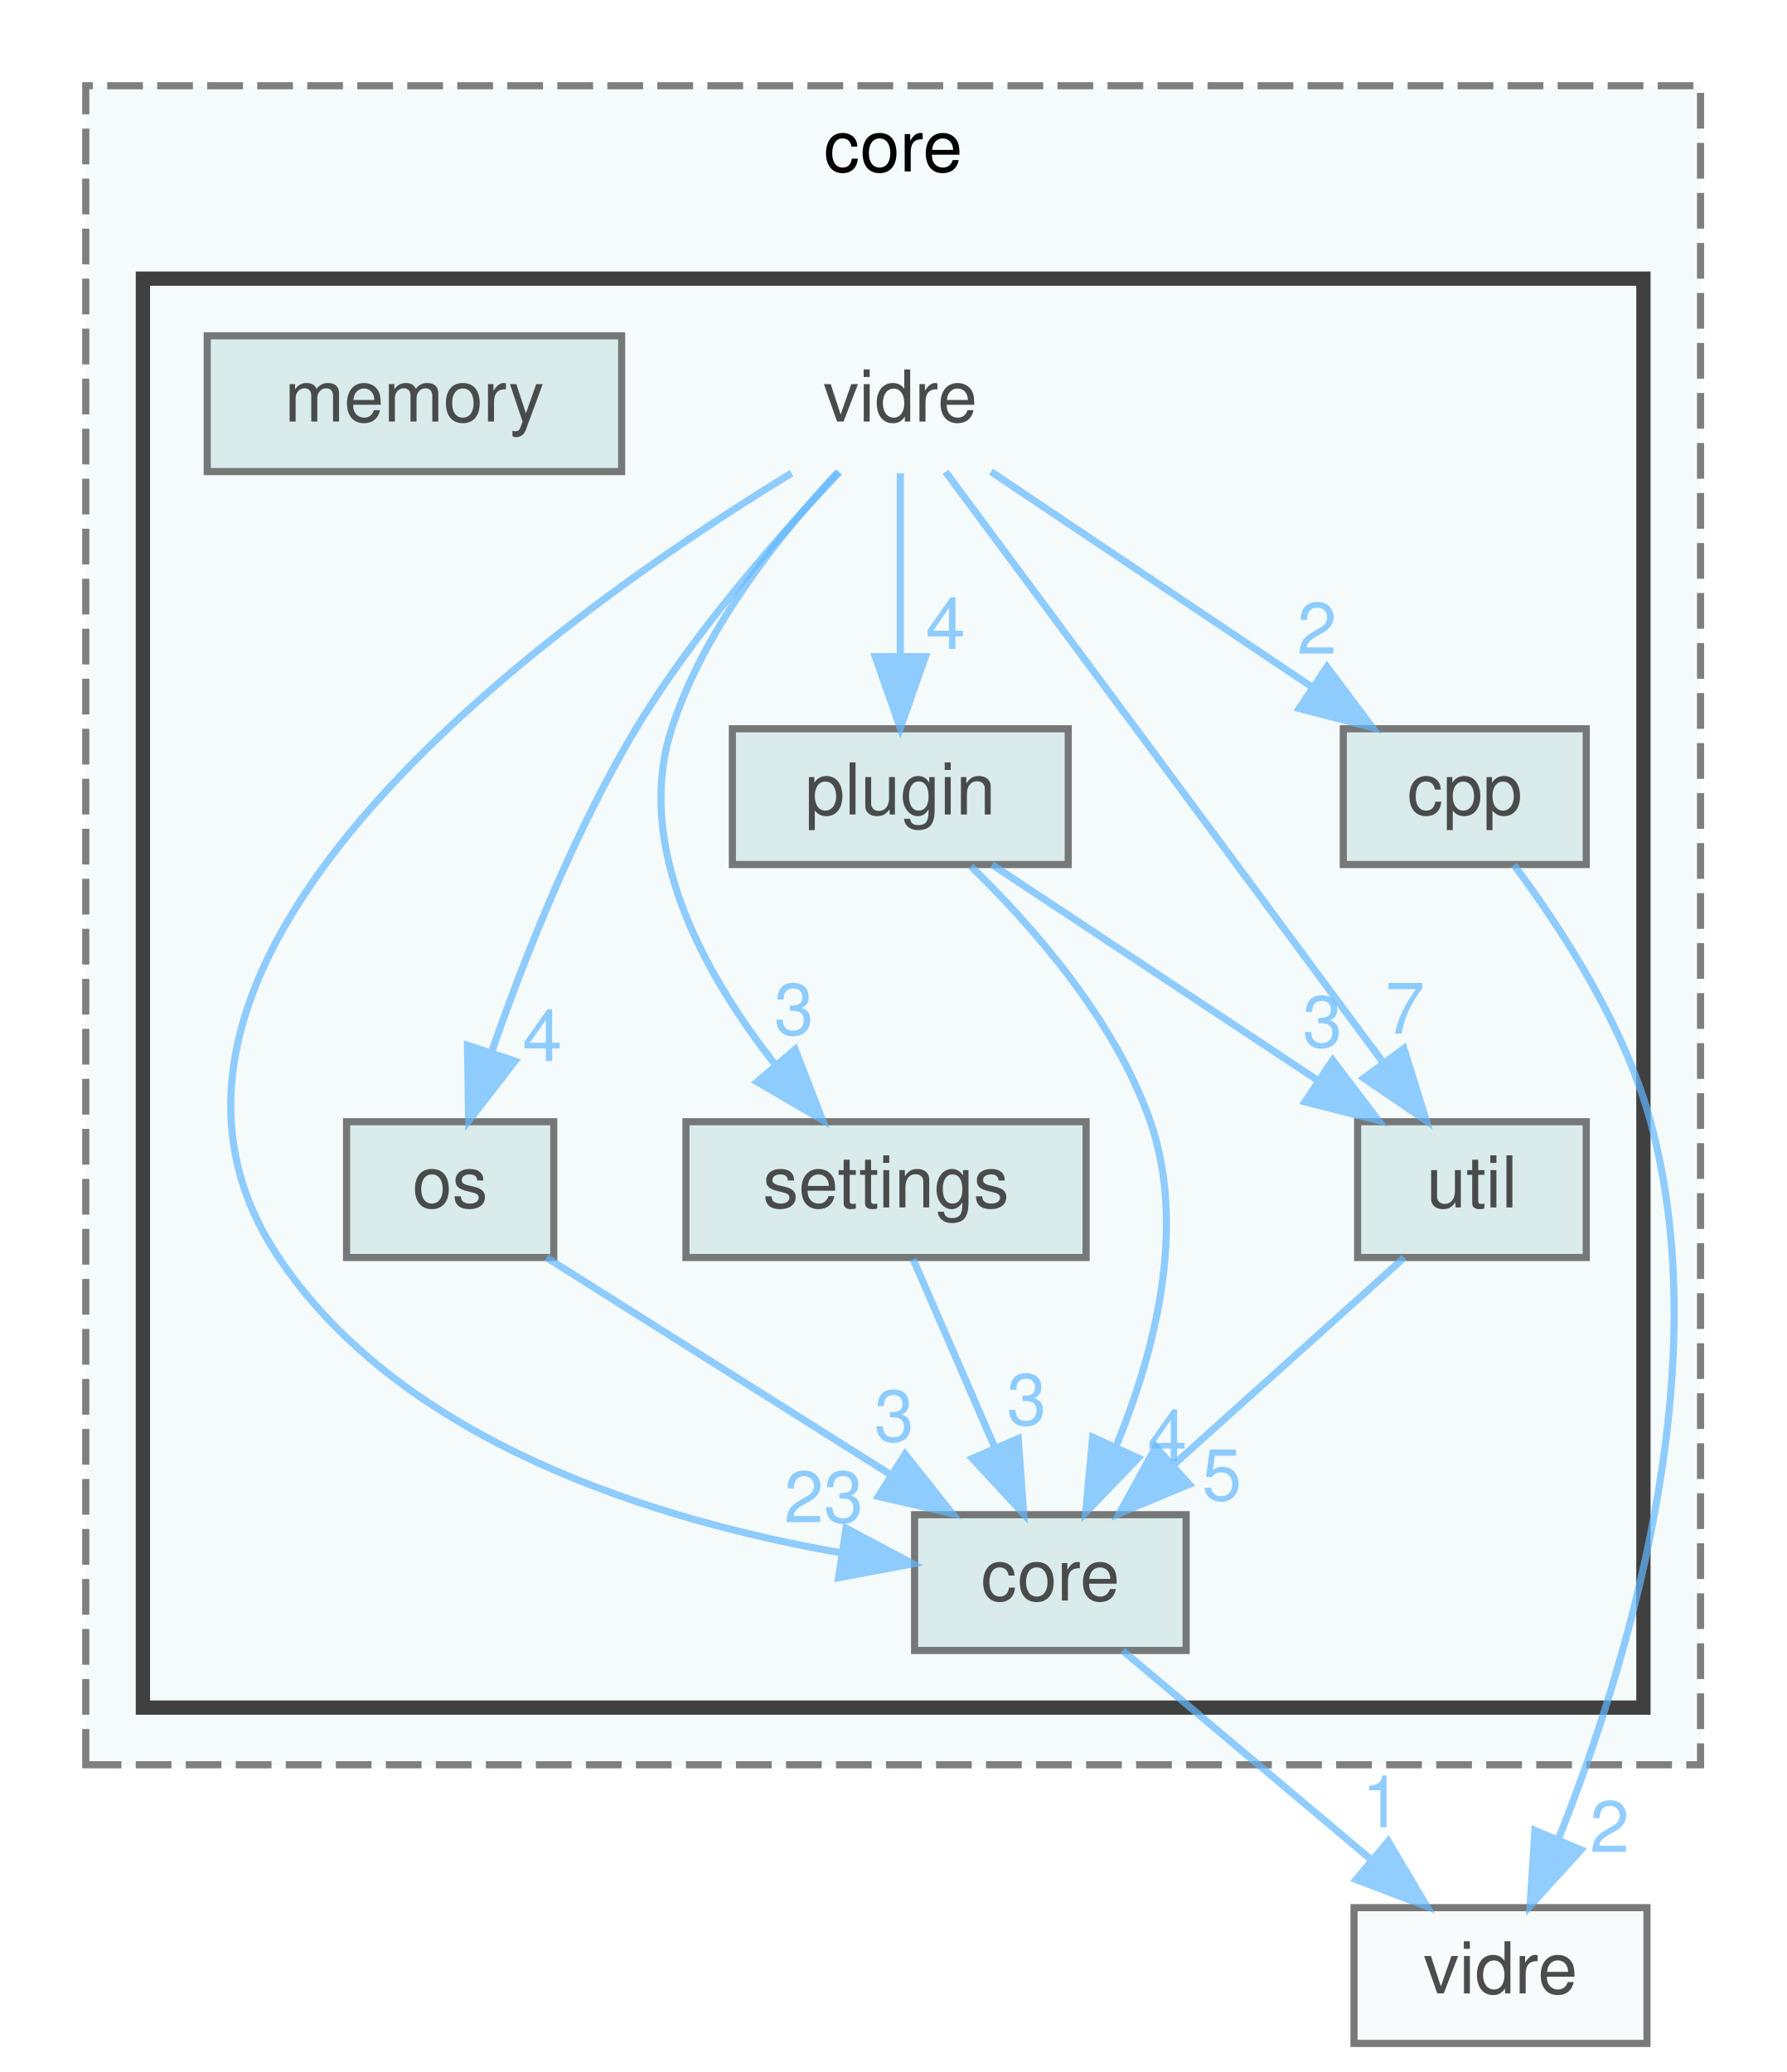
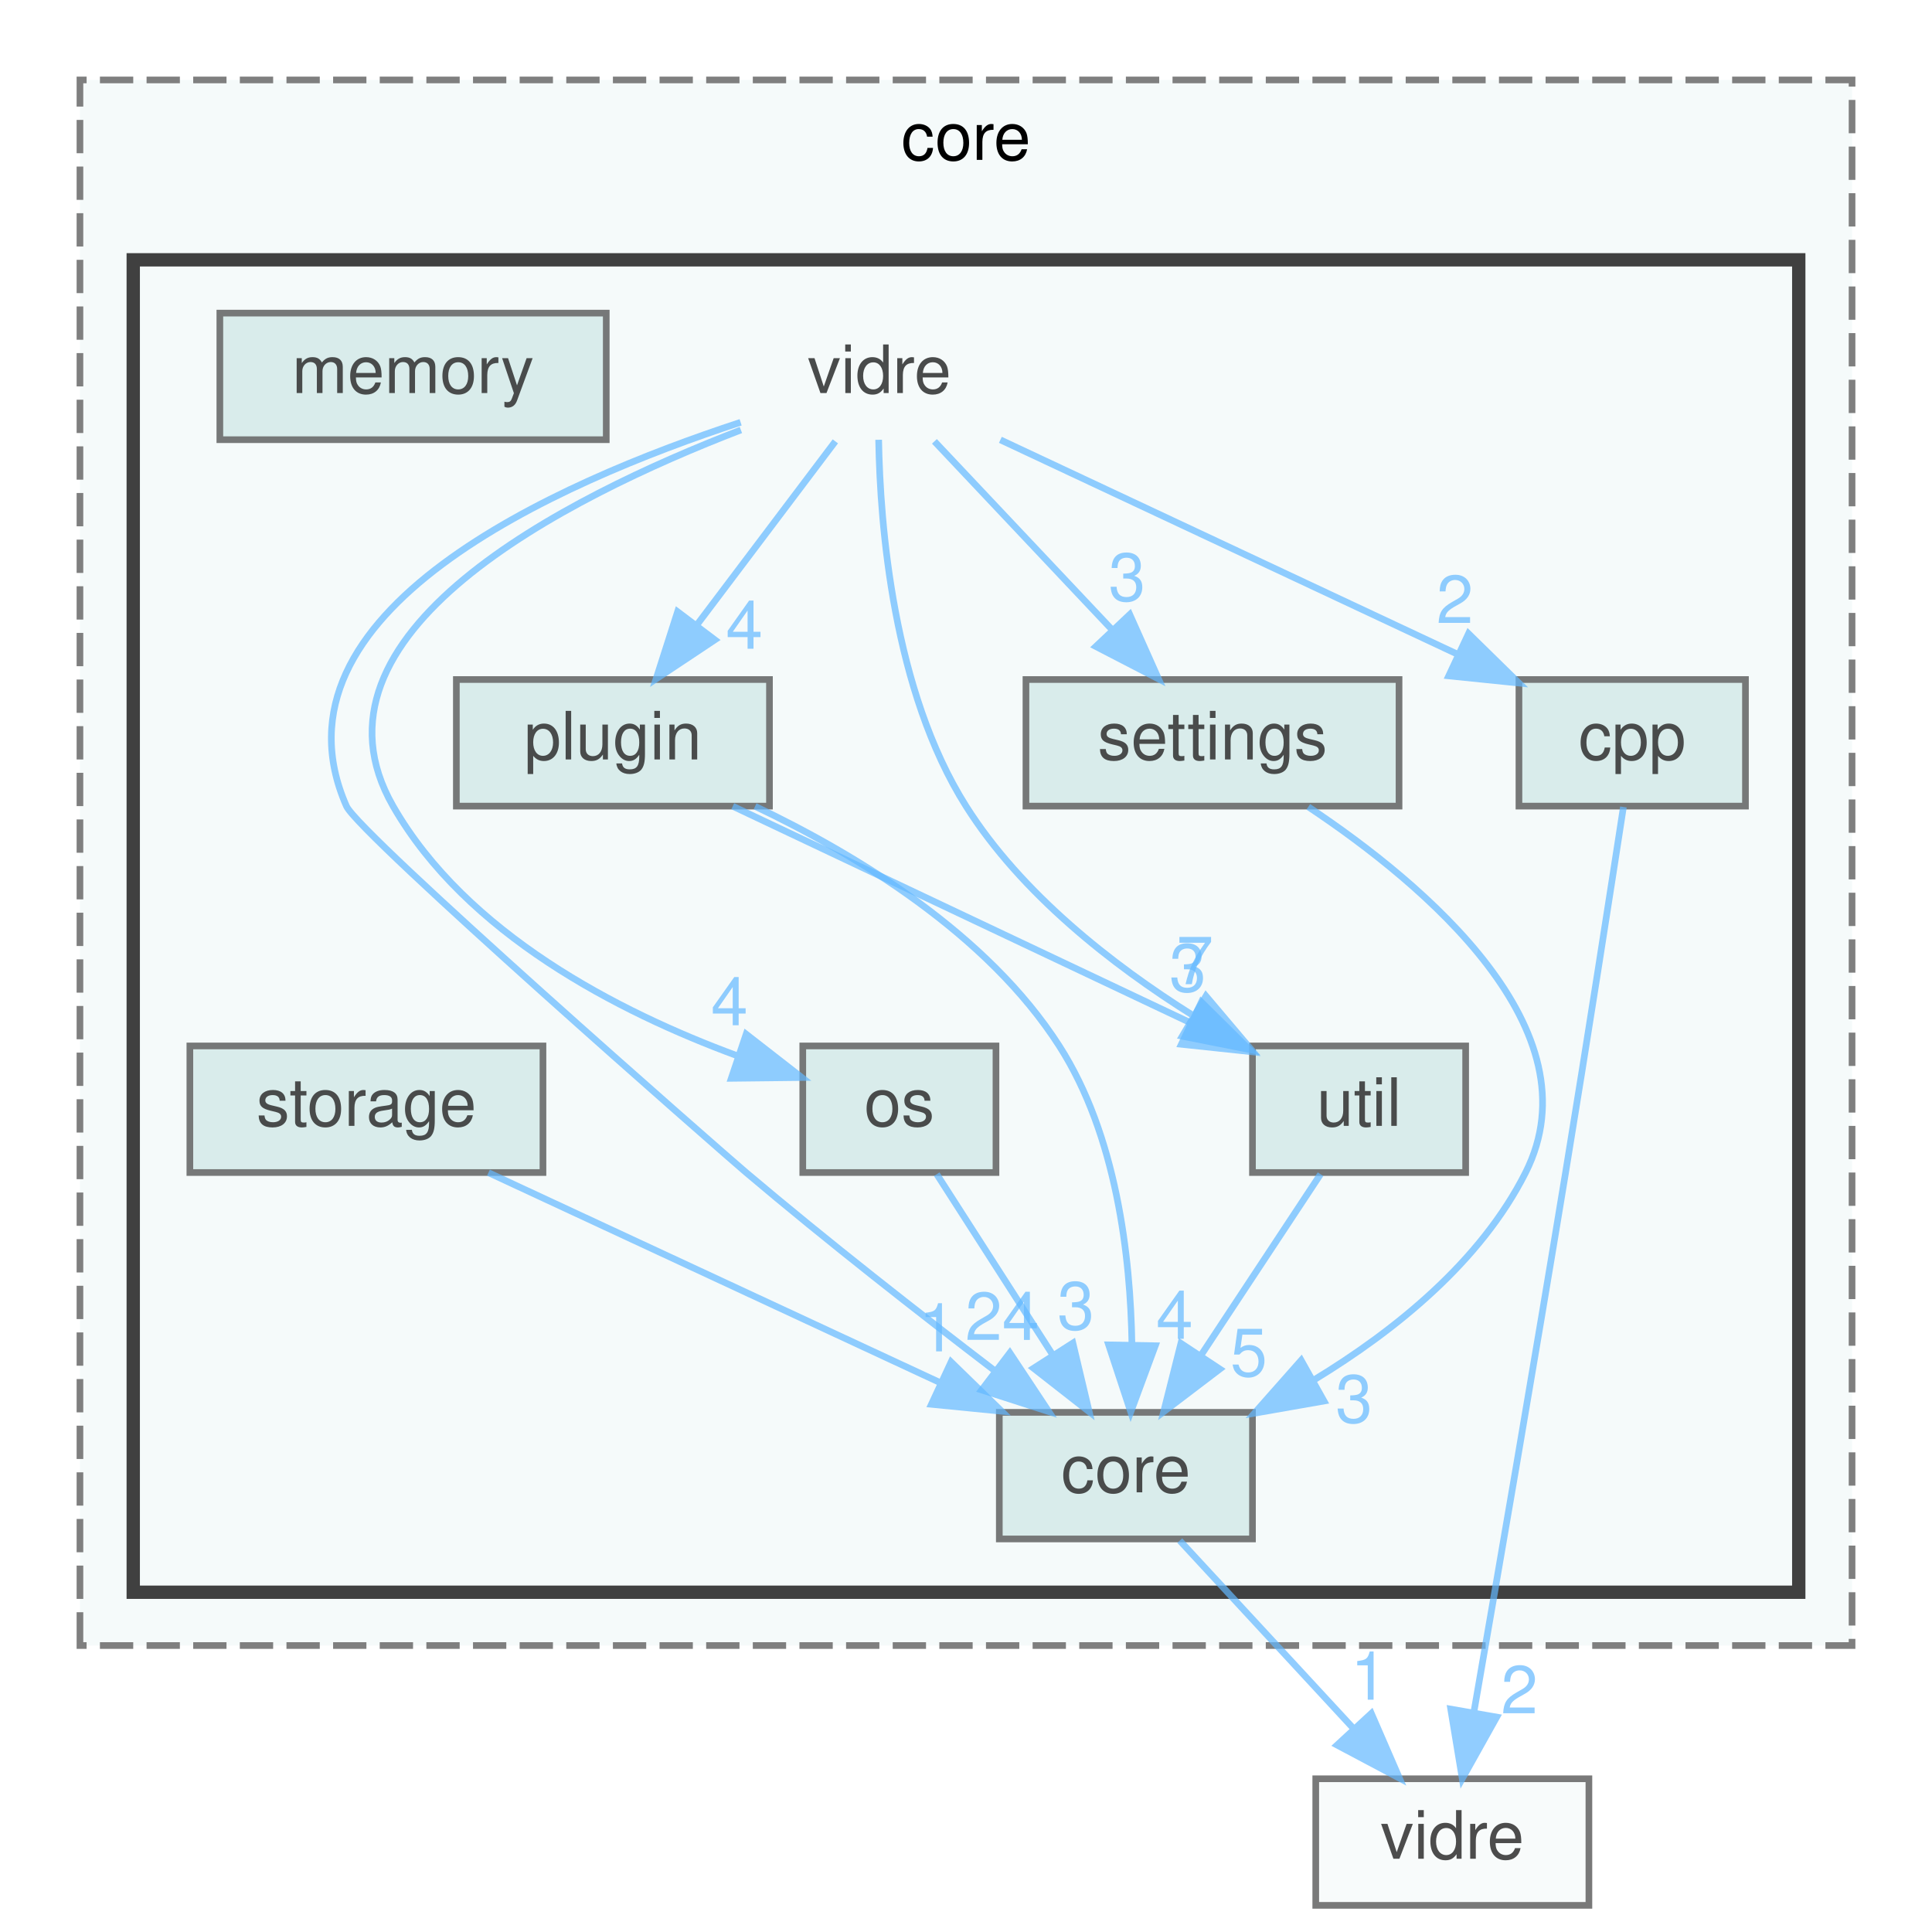
- <svg xmlns="http://www.w3.org/2000/svg" xmlns:xlink="http://www.w3.org/1999/xlink" width="250pt" height="290pt" viewBox="0.00 0.00 250.00 290.00">
+ <svg xmlns="http://www.w3.org/2000/svg" xmlns:xlink="http://www.w3.org/1999/xlink" width="290pt" height="290pt" viewBox="0.00 0.00 290.00 290.00">
  <svg id="main" version="1.1" xml:space="preserve">
    <style type="text/css">
.node, .edge {opacity: 0.7;}
.node.selected, .edge.selected {opacity: 1;}
.edge:hover path { stroke: red; }
.edge:hover polygon { stroke: red; fill: red; }
</style>
    <svg id="graph" class="graph">
      <g id="graph0" class="graph" transform="scale(1 1) rotate(0) translate(4 286)">
        <g id="clust1" class="cluster">
          <g id="a_clust1">
            <a xlink:href="dir_4ccdb3f39e2a0cb7737b4252176ba716.html" target="_top" xlink:title="core">
-               <polygon fill="#f5fafa" stroke="#7f7f7f" stroke-dasharray="5,2" points="8,-39 8,-274 234,-274 234,-39 8,-39" />
-               <text text-anchor="middle" x="121" y="-262" font-family="Helvetica,sans-Serif" font-size="10.00">core</text>
+               <polygon fill="#f5fafa" stroke="#7f7f7f" stroke-dasharray="5,2" points="8,-39 8,-274 274,-274 274,-39 8,-39" />
+               <text text-anchor="middle" x="141" y="-262" font-family="Helvetica,sans-Serif" font-size="10.00">core</text>
            </a>
          </g>
        </g>
        <g id="clust2" class="cluster">
          <g id="a_clust2">
            <a xlink:href="dir_abfbd75b8d5d8fa64115dd5dc04364b4.html" target="_top">
-               <polygon fill="#f5fafa" stroke="#404040" stroke-width="2" points="16,-47 16,-247 226,-247 226,-47 16,-47" />
+               <polygon fill="#f5fafa" stroke="#404040" stroke-width="2" points="16,-47 16,-247 266,-247 266,-47 16,-47" />
            </a>
          </g>
        </g>
        <g id="node1" class="node">
-           <text text-anchor="middle" x="122" y="-227" font-family="Helvetica,sans-Serif" font-size="10.00">vidre</text>
+           <text text-anchor="middle" x="128" y="-227" font-family="Helvetica,sans-Serif" font-size="10.00">vidre</text>
        </g>
        <g id="node2" class="node">
          <g id="a_node2">
            <a xlink:href="dir_8e370ab9a26a8af5049bcb3d6d409da2.html" target="_top" xlink:title="core">
-               <polygon fill="#cde6e4" stroke="#404040" points="162,-74 124,-74 124,-55 162,-55 162,-74" />
-               <text text-anchor="middle" x="143" y="-62" font-family="Helvetica,sans-Serif" font-size="10.00">core</text>
+               <polygon fill="#cde6e4" stroke="#404040" points="184,-74 146,-74 146,-55 184,-55 184,-74" />
+               <text text-anchor="middle" x="165" y="-62" font-family="Helvetica,sans-Serif" font-size="10.00">core</text>
            </a>
          </g>
        </g>
        <g id="edge5" class="edge">
          <g id="a_edge5">
-             <a xlink:href="dir_000035_000007.html" target="_top">
-               <path fill="none" stroke="#63b8ff" d="M106.78,-219.77C74.99,-200.4 6.74,-152.2 35,-110 52.45,-83.93 88.25,-73.12 113.84,-68.64" />
-               <polygon fill="#63b8ff" stroke="#63b8ff" points="114.41,-72.1 123.77,-67.13 113.36,-65.18 114.41,-72.1" />
+             <a xlink:href="dir_000039_000008.html" target="_top">
+               <path fill="none" stroke="#63b8ff" d="M107.17,-222.61C79.42,-213.52 35.22,-194.05 48,-165 49.82,-160.86 104.55,-112.92 108,-110 120.1,-99.76 134.13,-88.8 145.24,-80.31" />
+               <polygon fill="#63b8ff" stroke="#63b8ff" points="147.58,-82.93 153.43,-74.11 143.35,-77.36 147.58,-82.93" />
            </a>
          </g>
          <g id="a_edge5-headlabel">
-             <a xlink:href="dir_000035_000007.html" target="_top" xlink:title="23">
-               <text text-anchor="middle" x="111.28" y="-72.95" font-family="Helvetica,sans-Serif" font-size="10.00" fill="#63b8ff">23</text>
+             <a xlink:href="dir_000039_000008.html" target="_top" xlink:title="24">
+               <text text-anchor="middle" x="146.43" y="-84.87" font-family="Helvetica,sans-Serif" font-size="10.00" fill="#63b8ff">24</text>
            </a>
          </g>
        </g>
        <g id="node3" class="node">
          <g id="a_node3">
            <a xlink:href="dir_6c782e0536217d17fec28f124626a8f3.html" target="_top" xlink:title="cpp">
-               <polygon fill="#cde6e4" stroke="#404040" points="218,-184 184,-184 184,-165 218,-165 218,-184" />
-               <text text-anchor="middle" x="201" y="-172" font-family="Helvetica,sans-Serif" font-size="10.00">cpp</text>
+               <polygon fill="#cde6e4" stroke="#404040" points="258,-184 224,-184 224,-165 258,-165 258,-184" />
+               <text text-anchor="middle" x="241" y="-172" font-family="Helvetica,sans-Serif" font-size="10.00">cpp</text>
            </a>
          </g>
        </g>
        <g id="edge4" class="edge">
          <g id="a_edge4">
-             <a xlink:href="dir_000035_000008.html" target="_top">
-               <path fill="none" stroke="#63b8ff" d="M134.69,-219.98C146.83,-211.84 165.36,-199.41 179.75,-189.76" />
-               <polygon fill="#63b8ff" stroke="#63b8ff" points="181.72,-192.65 188.08,-184.17 177.82,-186.84 181.72,-192.65" />
+             <a xlink:href="dir_000039_000009.html" target="_top">
+               <path fill="none" stroke="#63b8ff" d="M146.16,-219.98C164.68,-211.29 193.63,-197.72 214.67,-187.85" />
+               <polygon fill="#63b8ff" stroke="#63b8ff" points="216.43,-190.89 224,-183.47 213.46,-184.55 216.43,-190.89" />
            </a>
          </g>
          <g id="a_edge4-headlabel">
-             <a xlink:href="dir_000035_000008.html" target="_top" xlink:title="2">
-               <text text-anchor="middle" x="180.32" y="-194.51" font-family="Helvetica,sans-Serif" font-size="10.00" fill="#63b8ff">2</text>
+             <a xlink:href="dir_000039_000009.html" target="_top" xlink:title="2">
+               <text text-anchor="middle" x="214.38" y="-192.49" font-family="Helvetica,sans-Serif" font-size="10.00" fill="#63b8ff">2</text>
            </a>
          </g>
        </g>
        <g id="node5" class="node">
          <g id="a_node5">
            <a xlink:href="dir_a7925f9e5d918c39e014db8ed7a835ab.html" target="_top" xlink:title="os">
-               <polygon fill="#cde6e4" stroke="#404040" points="73.5,-129 44.5,-129 44.5,-110 73.5,-110 73.5,-129" />
-               <text text-anchor="middle" x="59" y="-117" font-family="Helvetica,sans-Serif" font-size="10.00">os</text>
+               <polygon fill="#cde6e4" stroke="#404040" points="145.5,-129 116.5,-129 116.5,-110 145.5,-110 145.5,-129" />
+               <text text-anchor="middle" x="131" y="-117" font-family="Helvetica,sans-Serif" font-size="10.00">os</text>
            </a>
          </g>
        </g>
        <g id="edge6" class="edge">
          <g id="a_edge6">
-             <a xlink:href="dir_000035_000024.html" target="_top">
-               <path fill="none" stroke="#63b8ff" d="M113.48,-219.91C105.35,-211.37 93.18,-197.61 85,-184 76.37,-169.64 69.38,-151.9 64.82,-138.82" />
-               <polygon fill="#63b8ff" stroke="#63b8ff" points="68.07,-137.49 61.59,-129.11 61.43,-139.7 68.07,-137.49" />
+             <a xlink:href="dir_000039_000025.html" target="_top">
+               <path fill="none" stroke="#63b8ff" d="M107.21,-221.46C80.77,-211.28 40.21,-190.79 55,-165 66,-145.82 88.82,-134.11 106.6,-127.55" />
+               <polygon fill="#63b8ff" stroke="#63b8ff" points="108,-130.77 116.36,-124.26 105.77,-124.14 108,-130.77" />
            </a>
          </g>
          <g id="a_edge6-headlabel">
-             <a xlink:href="dir_000035_000024.html" target="_top" xlink:title="4">
-               <text text-anchor="middle" x="71.9" y="-137.51" font-family="Helvetica,sans-Serif" font-size="10.00" fill="#63b8ff">4</text>
+             <a xlink:href="dir_000039_000025.html" target="_top" xlink:title="4">
+               <text text-anchor="middle" x="105.5" y="-132.11" font-family="Helvetica,sans-Serif" font-size="10.00" fill="#63b8ff">4</text>
            </a>
          </g>
        </g>
        <g id="node6" class="node">
          <g id="a_node6">
            <a xlink:href="dir_3eff881f0c3c450464bad0d99963a35a.html" target="_top" xlink:title="plugin">
-               <polygon fill="#cde6e4" stroke="#404040" points="145.5,-184 98.5,-184 98.5,-165 145.5,-165 145.5,-184" />
-               <text text-anchor="middle" x="122" y="-172" font-family="Helvetica,sans-Serif" font-size="10.00">plugin</text>
+               <polygon fill="#cde6e4" stroke="#404040" points="111.5,-184 64.5,-184 64.5,-165 111.5,-165 111.5,-184" />
+               <text text-anchor="middle" x="88" y="-172" font-family="Helvetica,sans-Serif" font-size="10.00">plugin</text>
            </a>
          </g>
        </g>
        <g id="edge1" class="edge">
          <g id="a_edge1">
-             <a xlink:href="dir_000035_000026.html" target="_top">
-               <path fill="none" stroke="#63b8ff" d="M122,-219.75C122,-212.8 122,-202.85 122,-194.13" />
-               <polygon fill="#63b8ff" stroke="#63b8ff" points="125.5,-194.09 122,-184.09 118.5,-194.09 125.5,-194.09" />
+             <a xlink:href="dir_000039_000027.html" target="_top">
+               <path fill="none" stroke="#63b8ff" d="M121.39,-219.75C115.74,-212.26 107.46,-201.28 100.55,-192.13" />
+               <polygon fill="#63b8ff" stroke="#63b8ff" points="103.3,-189.96 94.48,-184.09 97.71,-194.18 103.3,-189.96" />
            </a>
          </g>
          <g id="a_edge1-headlabel">
-             <a xlink:href="dir_000035_000026.html" target="_top" xlink:title="4">
-               <text text-anchor="middle" x="128.34" y="-195.18" font-family="Helvetica,sans-Serif" font-size="10.00" fill="#63b8ff">4</text>
+             <a xlink:href="dir_000039_000027.html" target="_top" xlink:title="4">
+               <text text-anchor="middle" x="107.73" y="-188.62" font-family="Helvetica,sans-Serif" font-size="10.00" fill="#63b8ff">4</text>
            </a>
          </g>
        </g>
        <g id="node7" class="node">
          <g id="a_node7">
            <a xlink:href="dir_6befe78a6c2dbaa93ec40d521d837f32.html" target="_top" xlink:title="settings">
-               <polygon fill="#cde6e4" stroke="#404040" points="148,-129 92,-129 92,-110 148,-110 148,-129" />
-               <text text-anchor="middle" x="120" y="-117" font-family="Helvetica,sans-Serif" font-size="10.00">settings</text>
+               <polygon fill="#cde6e4" stroke="#404040" points="206,-184 150,-184 150,-165 206,-165 206,-184" />
+               <text text-anchor="middle" x="178" y="-172" font-family="Helvetica,sans-Serif" font-size="10.00">settings</text>
            </a>
          </g>
        </g>
        <g id="edge3" class="edge">
          <g id="a_edge3">
-             <a xlink:href="dir_000035_000029.html" target="_top">
-               <path fill="none" stroke="#63b8ff" d="M113.25,-219.9C105.44,-211.56 94.55,-198.13 90,-184 84.65,-167.4 94.64,-149.54 104.5,-136.99" />
-               <polygon fill="#63b8ff" stroke="#63b8ff" points="107.28,-139.12 111.11,-129.24 101.96,-134.58 107.28,-139.12" />
+             <a xlink:href="dir_000039_000030.html" target="_top">
+               <path fill="none" stroke="#63b8ff" d="M136.26,-219.75C143.46,-212.11 154.11,-200.82 162.85,-191.56" />
+               <polygon fill="#63b8ff" stroke="#63b8ff" points="165.58,-193.76 169.9,-184.09 160.49,-188.96 165.58,-193.76" />
            </a>
          </g>
          <g id="a_edge3-headlabel">
-             <a xlink:href="dir_000035_000029.html" target="_top" xlink:title="3">
-               <text text-anchor="middle" x="107.11" y="-141.2" font-family="Helvetica,sans-Serif" font-size="10.00" fill="#63b8ff">3</text>
-             </a>
-           </g>
-         </g>
-         <g id="node8" class="node">
-           <g id="a_node8">
+             <a xlink:href="dir_000039_000030.html" target="_top" xlink:title="3">
+               <text text-anchor="middle" x="165.18" y="-195.83" font-family="Helvetica,sans-Serif" font-size="10.00" fill="#63b8ff">3</text>
+             </a>
+           </g>
+         </g>
+         <g id="node9" class="node">
+           <g id="a_node9">
            <a xlink:href="dir_44dda3653d8ed495fb138f7de47cfc57.html" target="_top" xlink:title="util">
-               <polygon fill="#cde6e4" stroke="#404040" points="218,-129 186,-129 186,-110 218,-110 218,-129" />
-               <text text-anchor="middle" x="202" y="-117" font-family="Helvetica,sans-Serif" font-size="10.00">util</text>
+               <polygon fill="#cde6e4" stroke="#404040" points="216,-129 184,-129 184,-110 216,-110 216,-129" />
+               <text text-anchor="middle" x="200" y="-117" font-family="Helvetica,sans-Serif" font-size="10.00">util</text>
            </a>
          </g>
        </g>
        <g id="edge2" class="edge">
          <g id="a_edge2">
-             <a xlink:href="dir_000035_000032.html" target="_top">
-               <path fill="none" stroke="#63b8ff" d="M128.33,-219.97C134.97,-211.01 145.72,-196.52 155,-184 166.69,-168.21 180.02,-150.21 189.48,-137.42" />
-               <polygon fill="#63b8ff" stroke="#63b8ff" points="192.48,-139.25 195.62,-129.13 186.86,-135.09 192.48,-139.25" />
+             <a xlink:href="dir_000039_000036.html" target="_top">
+               <path fill="none" stroke="#63b8ff" d="M127.89,-219.99C128.11,-207.11 130.06,-182.32 141,-165 149.3,-151.86 162.95,-141.19 175.04,-133.6" />
+               <polygon fill="#63b8ff" stroke="#63b8ff" points="177.02,-136.49 183.86,-128.4 173.46,-130.46 177.02,-136.49" />
            </a>
          </g>
          <g id="a_edge2-headlabel">
-             <a xlink:href="dir_000035_000032.html" target="_top" xlink:title="7">
-               <text text-anchor="middle" x="192.63" y="-141.33" font-family="Helvetica,sans-Serif" font-size="10.00" fill="#63b8ff">7</text>
-             </a>
-           </g>
-         </g>
-         <g id="node9" class="node">
-           <g id="a_node9">
+             <a xlink:href="dir_000039_000036.html" target="_top" xlink:title="7">
+               <text text-anchor="middle" x="175.36" y="-138.27" font-family="Helvetica,sans-Serif" font-size="10.00" fill="#63b8ff">7</text>
+             </a>
+           </g>
+         </g>
+         <g id="node10" class="node">
+           <g id="a_node10">
            <a xlink:href="dir_ddb180b1b706da902332ef6e99c640a4.html" target="_top" xlink:title="vidre">
-               <polygon fill="#f5fafa" stroke="#404040" points="226.5,-19 185.5,-19 185.5,0 226.5,0 226.5,-19" />
-               <text text-anchor="middle" x="206" y="-7" font-family="Helvetica,sans-Serif" font-size="10.00">vidre</text>
+               <polygon fill="#f5fafa" stroke="#404040" points="234.5,-19 193.5,-19 193.5,0 234.5,0 234.5,-19" />
+               <text text-anchor="middle" x="214" y="-7" font-family="Helvetica,sans-Serif" font-size="10.00">vidre</text>
            </a>
          </g>
        </g>
        <g id="edge7" class="edge">
          <g id="a_edge7">
-             <a xlink:href="dir_000007_000038.html" target="_top">
-               <path fill="none" stroke="#63b8ff" d="M153.12,-54.98C162.44,-47.15 176.47,-35.34 187.74,-25.86" />
-               <polygon fill="#63b8ff" stroke="#63b8ff" points="190.29,-28.29 195.69,-19.17 185.79,-22.93 190.29,-28.29" />
+             <a xlink:href="dir_000008_000043.html" target="_top">
+               <path fill="none" stroke="#63b8ff" d="M173.09,-54.75C180.16,-47.11 190.59,-35.82 199.15,-26.56" />
+               <polygon fill="#63b8ff" stroke="#63b8ff" points="201.84,-28.81 206.06,-19.09 196.7,-24.06 201.84,-28.81" />
            </a>
          </g>
          <g id="a_edge7-headlabel">
-             <a xlink:href="dir_000007_000038.html" target="_top" xlink:title="1">
-               <text text-anchor="middle" x="189.37" y="-30.27" font-family="Helvetica,sans-Serif" font-size="10.00" fill="#63b8ff">1</text>
+             <a xlink:href="dir_000008_000043.html" target="_top" xlink:title="1">
+               <text text-anchor="middle" x="201.49" y="-30.87" font-family="Helvetica,sans-Serif" font-size="10.00" fill="#63b8ff">1</text>
            </a>
          </g>
        </g>
        <g id="edge8" class="edge">
          <g id="a_edge8">
-             <a xlink:href="dir_000008_000038.html" target="_top">
-               <path fill="none" stroke="#63b8ff" d="M207.89,-164.93C214.27,-156.4 223.31,-142.65 227,-129 236.47,-94.02 223.47,-52.05 214.1,-28.61" />
-               <polygon fill="#63b8ff" stroke="#63b8ff" points="217.26,-27.09 210.14,-19.24 210.81,-29.81 217.26,-27.09" />
+             <a xlink:href="dir_000009_000043.html" target="_top">
+               <path fill="none" stroke="#63b8ff" d="M239.68,-164.87C237.8,-152.65 234.22,-129.6 231,-110 226.35,-81.68 220.69,-48.87 217.22,-28.91" />
+               <polygon fill="#63b8ff" stroke="#63b8ff" points="220.66,-28.26 215.49,-19.01 213.76,-29.46 220.66,-28.26" />
            </a>
          </g>
          <g id="a_edge8-headlabel">
-             <a xlink:href="dir_000008_000038.html" target="_top" xlink:title="2">
-               <text text-anchor="middle" x="221.27" y="-26.8" font-family="Helvetica,sans-Serif" font-size="10.00" fill="#63b8ff">2</text>
+             <a xlink:href="dir_000009_000043.html" target="_top" xlink:title="2">
+               <text text-anchor="middle" x="224.07" y="-28.82" font-family="Helvetica,sans-Serif" font-size="10.00" fill="#63b8ff">2</text>
            </a>
          </g>
        </g>
        <g id="node4" class="node">
          <g id="a_node4">
            <a xlink:href="dir_1a140db7d5483bfb1f314e96cf45261d.html" target="_top" xlink:title="memory">
-               <polygon fill="#cde6e4" stroke="#404040" points="83,-239 25,-239 25,-220 83,-220 83,-239" />
-               <text text-anchor="middle" x="54" y="-227" font-family="Helvetica,sans-Serif" font-size="10.00">memory</text>
+               <polygon fill="#cde6e4" stroke="#404040" points="87,-239 29,-239 29,-220 87,-220 87,-239" />
+               <text text-anchor="middle" x="58" y="-227" font-family="Helvetica,sans-Serif" font-size="10.00">memory</text>
            </a>
          </g>
        </g>
        <g id="edge9" class="edge">
          <g id="a_edge9">
-             <a xlink:href="dir_000024_000007.html" target="_top">
-               <path fill="none" stroke="#63b8ff" d="M72.5,-109.98C85.4,-101.84 105.1,-89.41 120.4,-79.76" />
-               <polygon fill="#63b8ff" stroke="#63b8ff" points="122.67,-82.47 129.26,-74.17 118.93,-76.55 122.67,-82.47" />
+             <a xlink:href="dir_000025_000008.html" target="_top">
+               <path fill="none" stroke="#63b8ff" d="M136.61,-109.75C141.32,-102.42 148.17,-91.73 153.97,-82.7" />
+               <polygon fill="#63b8ff" stroke="#63b8ff" points="157.04,-84.4 159.49,-74.09 151.14,-80.62 157.04,-84.4" />
            </a>
          </g>
          <g id="a_edge9-headlabel">
-             <a xlink:href="dir_000024_000007.html" target="_top" xlink:title="3">
-               <text text-anchor="middle" x="121.14" y="-84.29" font-family="Helvetica,sans-Serif" font-size="10.00" fill="#63b8ff">3</text>
+             <a xlink:href="dir_000025_000008.html" target="_top" xlink:title="3">
+               <text text-anchor="middle" x="157.49" y="-86.45" font-family="Helvetica,sans-Serif" font-size="10.00" fill="#63b8ff">3</text>
            </a>
          </g>
        </g>
        <g id="edge11" class="edge">
          <g id="a_edge11">
-             <a xlink:href="dir_000026_000007.html" target="_top">
-               <path fill="none" stroke="#63b8ff" d="M131.88,-164.75C140.39,-156.5 152.05,-143.3 157,-129 162.19,-114.02 157.47,-96.36 152.15,-83.47" />
-               <polygon fill="#63b8ff" stroke="#63b8ff" points="155.29,-81.93 147.94,-74.3 148.93,-84.85 155.29,-81.93" />
+             <a xlink:href="dir_000027_000008.html" target="_top">
+               <path fill="none" stroke="#63b8ff" d="M109.34,-164.97C124.58,-157.72 144.22,-145.81 155,-129 163.57,-115.64 165.7,-97.53 165.91,-84.07" />
+               <polygon fill="#63b8ff" stroke="#63b8ff" points="169.41,-84 165.73,-74.06 162.41,-84.13 169.41,-84" />
            </a>
          </g>
          <g id="a_edge11-headlabel">
-             <a xlink:href="dir_000026_000007.html" target="_top" xlink:title="4">
-               <text text-anchor="middle" x="159.37" y="-81.51" font-family="Helvetica,sans-Serif" font-size="10.00" fill="#63b8ff">4</text>
+             <a xlink:href="dir_000027_000008.html" target="_top" xlink:title="4">
+               <text text-anchor="middle" x="172.31" y="-85.04" font-family="Helvetica,sans-Serif" font-size="10.00" fill="#63b8ff">4</text>
            </a>
          </g>
        </g>
        <g id="edge10" class="edge">
          <g id="a_edge10">
-             <a xlink:href="dir_000026_000032.html" target="_top">
-               <path fill="none" stroke="#63b8ff" d="M134.85,-164.98C147.14,-156.84 165.91,-144.41 180.48,-134.76" />
-               <polygon fill="#63b8ff" stroke="#63b8ff" points="182.51,-137.61 188.91,-129.17 178.64,-131.78 182.51,-137.61" />
+             <a xlink:href="dir_000027_000036.html" target="_top">
+               <path fill="none" stroke="#63b8ff" d="M105.99,-164.98C124.57,-156.19 153.71,-142.4 174.63,-132.51" />
+               <polygon fill="#63b8ff" stroke="#63b8ff" points="176.33,-135.58 183.87,-128.13 173.33,-129.25 176.33,-135.58" />
            </a>
          </g>
          <g id="a_edge10-headlabel">
-             <a xlink:href="dir_000026_000032.html" target="_top" xlink:title="3">
-               <text text-anchor="middle" x="181.08" y="-139.46" font-family="Helvetica,sans-Serif" font-size="10.00" fill="#63b8ff">3</text>
+             <a xlink:href="dir_000027_000036.html" target="_top" xlink:title="3">
+               <text text-anchor="middle" x="174.29" y="-137.18" font-family="Helvetica,sans-Serif" font-size="10.00" fill="#63b8ff">3</text>
            </a>
          </g>
        </g>
        <g id="edge12" class="edge">
          <g id="a_edge12">
-             <a xlink:href="dir_000029_000007.html" target="_top">
-               <path fill="none" stroke="#63b8ff" d="M123.8,-109.75C126.91,-102.57 131.42,-92.18 135.29,-83.27" />
-               <polygon fill="#63b8ff" stroke="#63b8ff" points="138.5,-84.66 139.27,-74.09 132.08,-81.87 138.5,-84.66" />
+             <a xlink:href="dir_000030_000008.html" target="_top">
+               <path fill="none" stroke="#63b8ff" d="M192.38,-164.89C209.87,-153.24 235.79,-131.44 225,-110 218.26,-96.61 205.38,-86.25 193.28,-78.9" />
+               <polygon fill="#63b8ff" stroke="#63b8ff" points="194.73,-75.7 184.29,-73.87 191.31,-81.81 194.73,-75.7" />
            </a>
          </g>
          <g id="a_edge12-headlabel">
-             <a xlink:href="dir_000029_000007.html" target="_top" xlink:title="3">
-               <text text-anchor="middle" x="139.68" y="-86.58" font-family="Helvetica,sans-Serif" font-size="10.00" fill="#63b8ff">3</text>
+             <a xlink:href="dir_000030_000008.html" target="_top" xlink:title="3">
+               <text text-anchor="middle" x="199.25" y="-72.48" font-family="Helvetica,sans-Serif" font-size="10.00" fill="#63b8ff">3</text>
+             </a>
+           </g>
+         </g>
+         <g id="node8" class="node">
+           <g id="a_node8">
+             <a xlink:href="dir_43696e9230b71dbdcf64b2d56c385572.html" target="_top" xlink:title="storage">
+               <polygon fill="#cde6e4" stroke="#404040" points="77.5,-129 24.5,-129 24.5,-110 77.5,-110 77.5,-129" />
+               <text text-anchor="middle" x="51" y="-117" font-family="Helvetica,sans-Serif" font-size="10.00">storage</text>
            </a>
          </g>
        </g>
        <g id="edge13" class="edge">
          <g id="a_edge13">
-             <a xlink:href="dir_000032_000007.html" target="_top">
-               <path fill="none" stroke="#63b8ff" d="M192.52,-109.98C183.8,-102.15 170.66,-90.34 160.1,-80.86" />
-               <polygon fill="#63b8ff" stroke="#63b8ff" points="162.43,-78.25 152.65,-74.17 157.75,-83.46 162.43,-78.25" />
+             <a xlink:href="dir_000031_000008.html" target="_top">
+               <path fill="none" stroke="#63b8ff" d="M69.32,-109.98C87.66,-101.46 116.11,-88.23 137.23,-78.41" />
+               <polygon fill="#63b8ff" stroke="#63b8ff" points="138.76,-81.56 146.35,-74.17 135.81,-75.21 138.76,-81.56" />
            </a>
          </g>
          <g id="a_edge13-headlabel">
-             <a xlink:href="dir_000032_000007.html" target="_top" xlink:title="5">
-               <text text-anchor="middle" x="167" y="-76.04" font-family="Helvetica,sans-Serif" font-size="10.00" fill="#63b8ff">5</text>
+             <a xlink:href="dir_000031_000008.html" target="_top" xlink:title="1">
+               <text text-anchor="middle" x="136.7" y="-83.15" font-family="Helvetica,sans-Serif" font-size="10.00" fill="#63b8ff">1</text>
+             </a>
+           </g>
+         </g>
+         <g id="edge14" class="edge">
+           <g id="a_edge14">
+             <a xlink:href="dir_000036_000008.html" target="_top">
+               <path fill="none" stroke="#63b8ff" d="M194.22,-109.75C189.38,-102.42 182.32,-91.73 176.36,-82.7" />
+               <polygon fill="#63b8ff" stroke="#63b8ff" points="179.1,-80.5 170.67,-74.09 173.26,-84.36 179.1,-80.5" />
+             </a>
+           </g>
+           <g id="a_edge14-headlabel">
+             <a xlink:href="dir_000036_000008.html" target="_top" xlink:title="5">
+               <text text-anchor="middle" x="183.45" y="-79.44" font-family="Helvetica,sans-Serif" font-size="10.00" fill="#63b8ff">5</text>
            </a>
          </g>
        </g>
      </g>
    </svg>
  </svg>
  <style type="text/css">

[data-mouse-over-selected='false'] { opacity: 0.7; }
[data-mouse-over-selected='true']  { opacity: 1.0; }

</style>
</svg>
